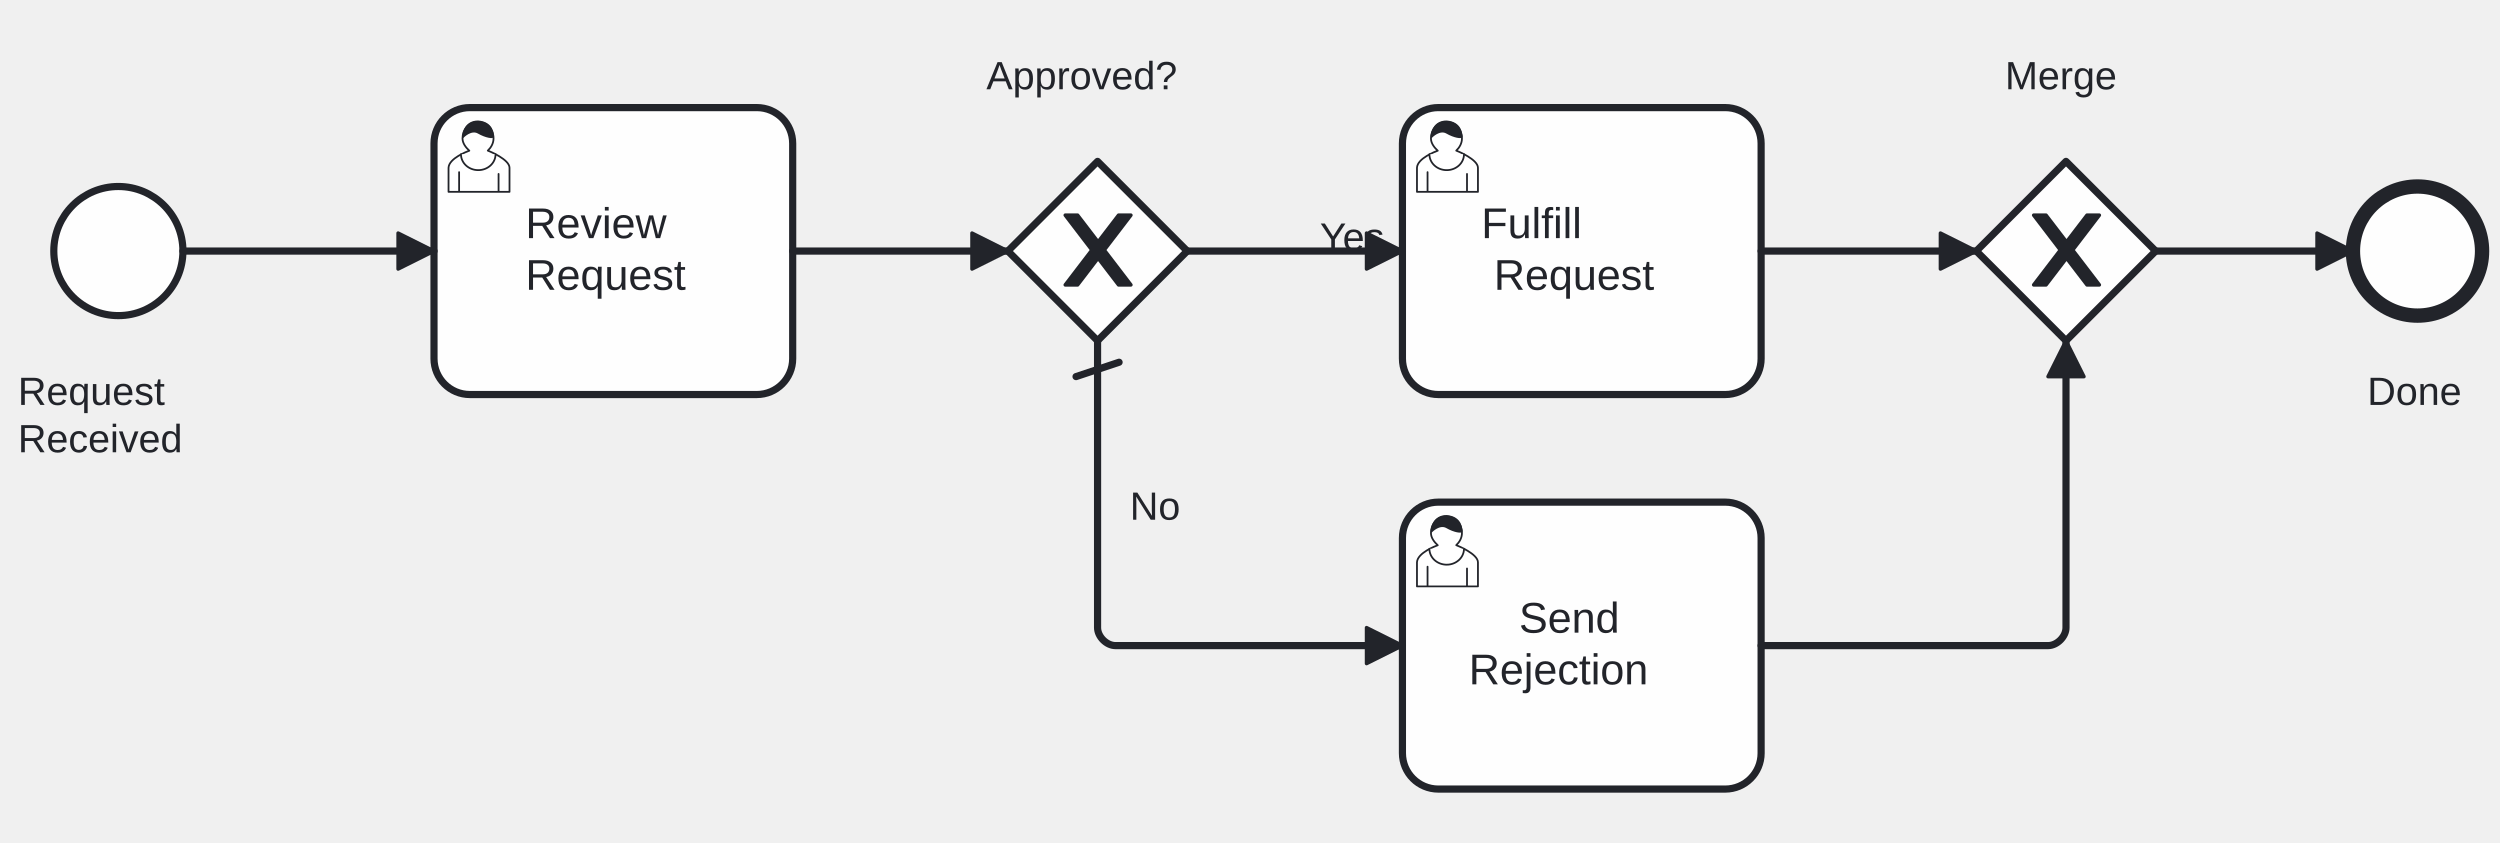
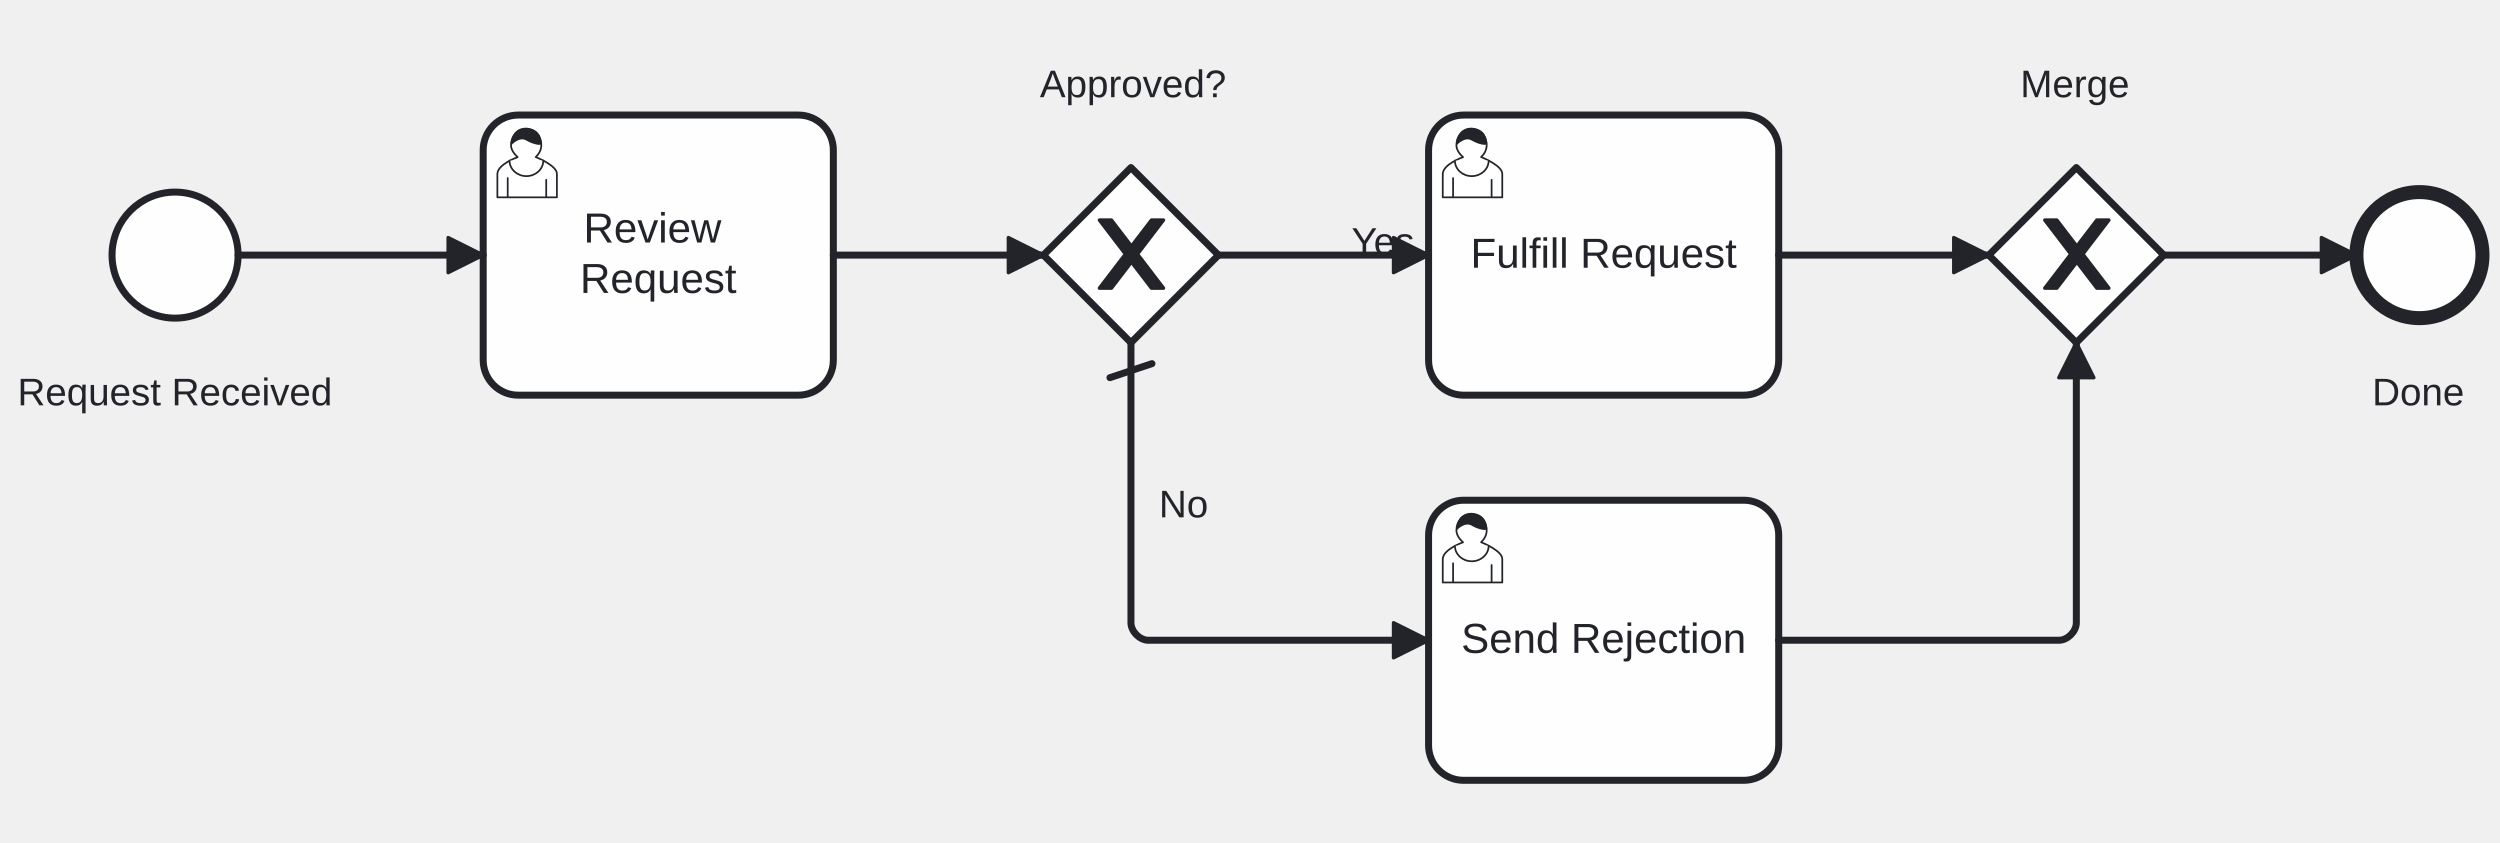
- <svg xmlns="http://www.w3.org/2000/svg" width="875" height="295" viewBox="177 80 697 215" version="1.1">
+ <svg xmlns="http://www.w3.org/2000/svg" width="875" height="295" viewBox="160 80 714 215" version="1.1">
  <g class="djs-group">
    <g class="djs-element djs-shape" data-element-id="Event_0dskcoo" style="display: block;" transform="translate(192, 122)">
      <g class="djs-visual">
        <circle cx="18" cy="18" r="18" style="stroke-linecap: round; stroke-linejoin: round; stroke: hsl(225, 10%, 15%); stroke-width: 2px; fill: white; fill-opacity: 0.95;" />
      </g>
      <rect style="fill: none; stroke-opacity: 0; stroke: white; stroke-width: 15px;" class="djs-hit djs-hit-all" x="0" y="0" width="36" height="36" />
      <circle cx="18" cy="18" r="23" style="fill: none;" class="djs-outline" />
    </g>
  </g>
  <g class="djs-group">
    <g class="djs-element djs-shape" data-element-id="Activity_1a279je" style="display: block;" transform="translate(298, 100)">
      <g class="djs-visual">
        <rect x="0" y="0" width="100" height="80" rx="10" ry="10" style="stroke-linecap: round; stroke-linejoin: round; stroke: hsl(225, 10%, 15%); stroke-width: 2px; fill: white; fill-opacity: 0.95;" />
        <text style="font-family: Arial, sans-serif; font-size: 12px; font-weight: normal; fill: hsl(225, 10%, 15%);" lineHeight="1.2" class="djs-label">
-           <tspan x="25.5" y="36.4">Review </tspan>
-           <tspan x="25.5" y="50.8">Request</tspan>
+           <tspan x="28.664" y="36.4">Review </tspan>
+           <tspan x="27.656" y="50.8">Request</tspan>
        </text>
        <path style="fill: white; stroke-linecap: round; stroke-linejoin: round; stroke: hsl(225, 10%, 15%); stroke-width: 0.5px;" d="m 15,12 c 0.909,-0.845 1.594,-2.049 1.594,-3.385 0,-2.554 -1.805,-4.622 -4.357,-4.622 -2.552,0 -4.288,2.068 -4.288,4.622 0,1.348 0.974,2.562 1.896,3.405 -0.529,0.187 -5.669,2.097 -5.794,4.756 v 6.718 h 17 v -6.718 c 0,-2.298 -5.528,-4.595 -6.051,-4.776 zm -8,6 l 0,5.5 m 11,0 l 0,-5" />
        <path style="fill: white; stroke-linecap: round; stroke-linejoin: round; stroke: hsl(225, 10%, 15%); stroke-width: 0.5px;" d="m 15,12 m 2.162,1.009 c 0,2.447 -2.158,4.431 -4.821,4.431 -2.665,0 -4.822,-1.981 -4.822,-4.431 " />
        <path style="fill: hsl(225, 10%, 15%); stroke-linecap: round; stroke-linejoin: round; stroke: hsl(225, 10%, 15%); stroke-width: 0.5px;" d="m 15,12 m -6.9,-3.80 c 0,0 2.251,-2.358 4.274,-1.177 2.024,1.181 4.221,1.537 4.124,0.965 -0.098,-0.57 -0.117,-3.791 -4.191,-4.136 -3.575,0.001 -4.208,3.367 -4.207,4.348 z" />
      </g>
      <rect style="fill: none; stroke-opacity: 0; stroke: white; stroke-width: 15px;" class="djs-hit djs-hit-all" x="0" y="0" width="100" height="80" />
      <rect x="-5" y="-5" rx="14" width="110" height="90" style="fill: none;" class="djs-outline" />
    </g>
  </g>
  <g class="djs-group">
    <g class="djs-element djs-shape" data-element-id="Gateway_0jdocql" style="display: block;" transform="translate(458, 115)">
      <g class="djs-visual">
        <polygon style="stroke-linecap: round; stroke-linejoin: round; stroke: hsl(225, 10%, 15%); stroke-width: 2px; fill: white; fill-opacity: 0.95;" points="25,0 50,25 25,50 0,25" />
        <path style="fill: hsl(225, 10%, 15%); stroke-linecap: round; stroke-linejoin: round; stroke: hsl(225, 10%, 15%); stroke-width: 1px;" d="m 16,15 7.429,9.714 -7.429,9.714 3.429,0 5.714,-7.464 5.714,7.464 3.429,0 -7.429,-9.714 7.429,-9.714 -3.429,0 -5.714,7.464 -5.714,-7.464 -3.429,0 z" />
      </g>
      <rect style="fill: none; stroke-opacity: 0; stroke: white; stroke-width: 15px;" class="djs-hit djs-hit-all" x="0" y="0" width="50" height="50" />
      <rect style="transform-box: fill-box; transform: rotate(45deg); transform-origin: center; fill: none;" x="2" y="2" rx="4" width="46" height="46" class="djs-outline" />
    </g>
  </g>
  <g class="djs-group">
    <g class="djs-element djs-shape" data-element-id="Gateway_1hd85cz" style="display: block;" transform="translate(728, 115)">
      <g class="djs-visual">
        <polygon style="stroke-linecap: round; stroke-linejoin: round; stroke: hsl(225, 10%, 15%); stroke-width: 2px; fill: white; fill-opacity: 0.95;" points="25,0 50,25 25,50 0,25" />
        <path style="fill: hsl(225, 10%, 15%); stroke-linecap: round; stroke-linejoin: round; stroke: hsl(225, 10%, 15%); stroke-width: 1px;" d="m 16,15 7.429,9.714 -7.429,9.714 3.429,0 5.714,-7.464 5.714,7.464 3.429,0 -7.429,-9.714 7.429,-9.714 -3.429,0 -5.714,7.464 -5.714,-7.464 -3.429,0 z" />
      </g>
      <rect style="fill: none; stroke-opacity: 0; stroke: white; stroke-width: 15px;" class="djs-hit djs-hit-all" x="0" y="0" width="50" height="50" />
      <rect style="transform-box: fill-box; transform: rotate(45deg); transform-origin: center; fill: none;" x="2" y="2" rx="4" width="46" height="46" class="djs-outline" />
    </g>
  </g>
  <g class="djs-group">
    <g class="djs-element djs-shape" data-element-id="Event_0a768vd" style="display: block;" transform="translate(833, 122)">
      <g class="djs-visual">
        <circle cx="18" cy="18" r="18" style="stroke-linecap: round; stroke-linejoin: round; stroke: hsl(225, 10%, 15%); stroke-width: 4px; fill: white; fill-opacity: 0.95;" />
      </g>
      <rect style="fill: none; stroke-opacity: 0; stroke: white; stroke-width: 15px;" class="djs-hit djs-hit-all" x="0" y="0" width="36" height="36" />
      <circle cx="18" cy="18" r="24" style="fill: none;" class="djs-outline" />
    </g>
  </g>
  <g class="djs-group">
    <g class="djs-element djs-shape" data-element-id="Activity_1ra1cd4" style="display: block;" transform="translate(568, 100)">
      <g class="djs-visual">
        <rect x="0" y="0" width="100" height="80" rx="10" ry="10" style="stroke-linecap: round; stroke-linejoin: round; stroke: hsl(225, 10%, 15%); stroke-width: 2px; fill: white; fill-opacity: 0.95;" />
        <text style="font-family: Arial, sans-serif; font-size: 12px; font-weight: normal; fill: hsl(225, 10%, 15%);" lineHeight="1.2" class="djs-label">
-           <tspan x="22" y="36.4">Fulfill </tspan>
-           <tspan x="25.5" y="50.8">Request</tspan>
+           <tspan x="11.99" y="43.6">Fulfill Request</tspan>
        </text>
        <path style="fill: white; stroke-linecap: round; stroke-linejoin: round; stroke: hsl(225, 10%, 15%); stroke-width: 0.5px;" d="m 15,12 c 0.909,-0.845 1.594,-2.049 1.594,-3.385 0,-2.554 -1.805,-4.622 -4.357,-4.622 -2.552,0 -4.288,2.068 -4.288,4.622 0,1.348 0.974,2.562 1.896,3.405 -0.529,0.187 -5.669,2.097 -5.794,4.756 v 6.718 h 17 v -6.718 c 0,-2.298 -5.528,-4.595 -6.051,-4.776 zm -8,6 l 0,5.5 m 11,0 l 0,-5" />
        <path style="fill: white; stroke-linecap: round; stroke-linejoin: round; stroke: hsl(225, 10%, 15%); stroke-width: 0.5px;" d="m 15,12 m 2.162,1.009 c 0,2.447 -2.158,4.431 -4.821,4.431 -2.665,0 -4.822,-1.981 -4.822,-4.431 " />
        <path style="fill: hsl(225, 10%, 15%); stroke-linecap: round; stroke-linejoin: round; stroke: hsl(225, 10%, 15%); stroke-width: 0.5px;" d="m 15,12 m -6.9,-3.80 c 0,0 2.251,-2.358 4.274,-1.177 2.024,1.181 4.221,1.537 4.124,0.965 -0.098,-0.57 -0.117,-3.791 -4.191,-4.136 -3.575,0.001 -4.208,3.367 -4.207,4.348 z" />
      </g>
      <rect style="fill: none; stroke-opacity: 0; stroke: white; stroke-width: 15px;" class="djs-hit djs-hit-all" x="0" y="0" width="100" height="80" />
      <rect x="-5" y="-5" rx="14" width="110" height="90" style="fill: none;" class="djs-outline" />
    </g>
  </g>
  <g class="djs-group">
    <g class="djs-element djs-shape" data-element-id="Activity_0ryvb1v" style="display: block;" transform="translate(568, 210)">
      <g class="djs-visual">
        <rect x="0" y="0" width="100" height="80" rx="10" ry="10" style="stroke-linecap: round; stroke-linejoin: round; stroke: hsl(225, 10%, 15%); stroke-width: 2px; fill: white; fill-opacity: 0.95;" />
        <text style="font-family: Arial, sans-serif; font-size: 12px; font-weight: normal; fill: hsl(225, 10%, 15%);" lineHeight="1.2" class="djs-label">
-           <tspan x="32.5" y="36.4">Send </tspan>
-           <tspan x="18.5" y="50.8">Rejection</tspan>
+           <tspan x="9.314" y="43.6">Send Rejection</tspan>
        </text>
        <path style="fill: white; stroke-linecap: round; stroke-linejoin: round; stroke: hsl(225, 10%, 15%); stroke-width: 0.5px;" d="m 15,12 c 0.909,-0.845 1.594,-2.049 1.594,-3.385 0,-2.554 -1.805,-4.622 -4.357,-4.622 -2.552,0 -4.288,2.068 -4.288,4.622 0,1.348 0.974,2.562 1.896,3.405 -0.529,0.187 -5.669,2.097 -5.794,4.756 v 6.718 h 17 v -6.718 c 0,-2.298 -5.528,-4.595 -6.051,-4.776 zm -8,6 l 0,5.5 m 11,0 l 0,-5" />
        <path style="fill: white; stroke-linecap: round; stroke-linejoin: round; stroke: hsl(225, 10%, 15%); stroke-width: 0.5px;" d="m 15,12 m 2.162,1.009 c 0,2.447 -2.158,4.431 -4.821,4.431 -2.665,0 -4.822,-1.981 -4.822,-4.431 " />
        <path style="fill: hsl(225, 10%, 15%); stroke-linecap: round; stroke-linejoin: round; stroke: hsl(225, 10%, 15%); stroke-width: 0.5px;" d="m 15,12 m -6.9,-3.80 c 0,0 2.251,-2.358 4.274,-1.177 2.024,1.181 4.221,1.537 4.124,0.965 -0.098,-0.57 -0.117,-3.791 -4.191,-4.136 -3.575,0.001 -4.208,3.367 -4.207,4.348 z" />
      </g>
      <rect style="fill: none; stroke-opacity: 0; stroke: white; stroke-width: 15px;" class="djs-hit djs-hit-all" x="0" y="0" width="100" height="80" />
      <rect x="-5" y="-5" rx="14" width="110" height="90" style="fill: none;" class="djs-outline" />
    </g>
  </g>
  <g class="djs-group">
    <g class="djs-element djs-connection" data-element-id="Flow_0tql777" style="display: block;">
      <g class="djs-visual">
        <defs>
-           <marker id="marker-dwac29yr74zki4voiq5q6fedy" viewBox="0 0 20 20" refX="11" refY="10" markerWidth="10" markerHeight="10" orient="auto">
-             <path d="M 1 5 L 11 10 L 1 15 Z" style="stroke-linecap: round; stroke-linejoin: round; stroke: hsl(225, 10%, 15%); stroke-width: 1px; fill: hsl(225, 10%, 15%);" />
-           </marker>
-         </defs>
-         <path style="fill: none; stroke-linecap: round; stroke-linejoin: round; stroke: hsl(225, 10%, 15%); stroke-width: 2px; marker-end: url(#marker-dwac29yr74zki4voiq5q6fedy);" data-corner-radius="5" d="M228,140L298,140" />
+           <marker id="marker-d0sn70thy0pwix1fsn8xogphn" viewBox="0 0 20 20" refX="11" refY="10" markerWidth="10" markerHeight="10" orient="auto">
+             <path d="M 1 5 L 11 10 L 1 15 Z" style="stroke-linecap: round; stroke-linejoin: round; stroke: hsl(225, 10%, 15%); stroke-width: 1px; fill: hsl(225, 10%, 15%);" />
+           </marker>
+         </defs>
+         <path style="fill: none; stroke-linecap: round; stroke-linejoin: round; stroke: hsl(225, 10%, 15%); stroke-width: 2px; marker-end: url(#marker-d0sn70thy0pwix1fsn8xogphn);" data-corner-radius="5" d="M228,140L298,140" />
      </g>
      <path d="M228,140L298,140" style="fill: none; stroke-opacity: 0; stroke: white; stroke-width: 15px;" class="djs-hit djs-hit-stroke" />
      <rect x="223" y="135" rx="4" width="80" height="10" style="fill: none;" class="djs-outline" />
    </g>
  </g>
  <g class="djs-group">
    <g class="djs-element djs-connection" data-element-id="Flow_1vd4vzj" style="display: block;">
      <g class="djs-visual">
        <defs>
-           <marker id="marker-97oeoe1ylu2cdabde4f48a4va" viewBox="0 0 20 20" refX="11" refY="10" markerWidth="10" markerHeight="10" orient="auto">
-             <path d="M 1 5 L 11 10 L 1 15 Z" style="stroke-linecap: round; stroke-linejoin: round; stroke: hsl(225, 10%, 15%); stroke-width: 1px; fill: hsl(225, 10%, 15%);" />
-           </marker>
-         </defs>
-         <path style="fill: none; stroke-linecap: round; stroke-linejoin: round; stroke: hsl(225, 10%, 15%); stroke-width: 2px; marker-end: url(#marker-97oeoe1ylu2cdabde4f48a4va);" data-corner-radius="5" d="M508,140L568,140" />
+           <marker id="marker-9zfqik0msjc5odx7tehkghqk0" viewBox="0 0 20 20" refX="11" refY="10" markerWidth="10" markerHeight="10" orient="auto">
+             <path d="M 1 5 L 11 10 L 1 15 Z" style="stroke-linecap: round; stroke-linejoin: round; stroke: hsl(225, 10%, 15%); stroke-width: 1px; fill: hsl(225, 10%, 15%);" />
+           </marker>
+         </defs>
+         <path style="fill: none; stroke-linecap: round; stroke-linejoin: round; stroke: hsl(225, 10%, 15%); stroke-width: 2px; marker-end: url(#marker-9zfqik0msjc5odx7tehkghqk0);" data-corner-radius="5" d="M508,140L568,140" />
      </g>
      <path d="M508,140L568,140" style="fill: none; stroke-opacity: 0; stroke: white; stroke-width: 15px;" class="djs-hit djs-hit-stroke" />
      <rect x="503" y="135" rx="4" width="70" height="10" style="fill: none;" class="djs-outline" />
    </g>
  </g>
  <g class="djs-group">
    <g class="djs-element djs-connection" data-element-id="Flow_109need" style="display: block;">
      <g class="djs-visual">
        <defs>
-           <marker id="marker-cptkpzpav9kq8p3qo4165xgwx" viewBox="0 0 20 20" refX="11" refY="10" markerWidth="10" markerHeight="10" orient="auto">
-             <path d="M 1 5 L 11 10 L 1 15 Z" style="stroke-linecap: round; stroke-linejoin: round; stroke: hsl(225, 10%, 15%); stroke-width: 1px; fill: hsl(225, 10%, 15%);" />
-           </marker>
-         </defs>
-         <path style="fill: none; stroke-linecap: round; stroke-linejoin: round; stroke: hsl(225, 10%, 15%); stroke-width: 2px; marker-end: url(#marker-cptkpzpav9kq8p3qo4165xgwx);" data-corner-radius="5" d="M668,140L728,140" />
+           <marker id="marker-cr7j5begmw4t6mthl44tf8s7p" viewBox="0 0 20 20" refX="11" refY="10" markerWidth="10" markerHeight="10" orient="auto">
+             <path d="M 1 5 L 11 10 L 1 15 Z" style="stroke-linecap: round; stroke-linejoin: round; stroke: hsl(225, 10%, 15%); stroke-width: 1px; fill: hsl(225, 10%, 15%);" />
+           </marker>
+         </defs>
+         <path style="fill: none; stroke-linecap: round; stroke-linejoin: round; stroke: hsl(225, 10%, 15%); stroke-width: 2px; marker-end: url(#marker-cr7j5begmw4t6mthl44tf8s7p);" data-corner-radius="5" d="M668,140L728,140" />
      </g>
      <path d="M668,140L728,140" style="fill: none; stroke-opacity: 0; stroke: white; stroke-width: 15px;" class="djs-hit djs-hit-stroke" />
      <rect x="663" y="135" rx="4" width="70" height="10" style="fill: none;" class="djs-outline" />
    </g>
  </g>
  <g class="djs-group">
    <g class="djs-element djs-connection" data-element-id="Flow_1juidsl" style="display: block;">
      <g class="djs-visual">
        <defs>
-           <marker id="marker-ctq379jdqlhhz34s3jlfpszs3" viewBox="0 0 20 20" refX="11" refY="10" markerWidth="10" markerHeight="10" orient="auto">
-             <path d="M 1 5 L 11 10 L 1 15 Z" style="stroke-linecap: round; stroke-linejoin: round; stroke: hsl(225, 10%, 15%); stroke-width: 1px; fill: hsl(225, 10%, 15%);" />
-           </marker>
-         </defs>
-         <path style="fill: none; stroke-linecap: round; stroke-linejoin: round; stroke: hsl(225, 10%, 15%); stroke-width: 2px; marker-end: url(#marker-ctq379jdqlhhz34s3jlfpszs3);" data-corner-radius="5" d="M778,140L833,140" />
+           <marker id="marker-ers5cjui932l7g26pglulq1ll" viewBox="0 0 20 20" refX="11" refY="10" markerWidth="10" markerHeight="10" orient="auto">
+             <path d="M 1 5 L 11 10 L 1 15 Z" style="stroke-linecap: round; stroke-linejoin: round; stroke: hsl(225, 10%, 15%); stroke-width: 1px; fill: hsl(225, 10%, 15%);" />
+           </marker>
+         </defs>
+         <path style="fill: none; stroke-linecap: round; stroke-linejoin: round; stroke: hsl(225, 10%, 15%); stroke-width: 2px; marker-end: url(#marker-ers5cjui932l7g26pglulq1ll);" data-corner-radius="5" d="M778,140L833,140" />
      </g>
      <path d="M778,140L833,140" style="fill: none; stroke-opacity: 0; stroke: white; stroke-width: 15px;" class="djs-hit djs-hit-stroke" />
      <rect x="773" y="135" rx="4" width="65" height="10" style="fill: none;" class="djs-outline" />
    </g>
  </g>
  <g class="djs-group">
    <g class="djs-element djs-connection" data-element-id="Flow_0pkj4i7" style="display: block;">
      <g class="djs-visual">
        <defs>
-           <marker id="marker-e3jtfdd70y4qv01v7qdzfxljk" viewBox="0 0 20 20" refX="11" refY="10" markerWidth="10" markerHeight="10" orient="auto">
-             <path d="M 1 5 L 11 10 L 1 15 Z" style="stroke-linecap: round; stroke-linejoin: round; stroke: hsl(225, 10%, 15%); stroke-width: 1px; fill: hsl(225, 10%, 15%);" />
-           </marker>
-           <marker id="marker-bguhjl6bnmo2f8301qfsgt5c5" viewBox="0 0 20 20" refX="0" refY="10" markerWidth="10" markerHeight="10" orient="auto">
+           <marker id="marker-9kwcgssopdxfiei9l5id8p81k" viewBox="0 0 20 20" refX="11" refY="10" markerWidth="10" markerHeight="10" orient="auto">
+             <path d="M 1 5 L 11 10 L 1 15 Z" style="stroke-linecap: round; stroke-linejoin: round; stroke: hsl(225, 10%, 15%); stroke-width: 1px; fill: hsl(225, 10%, 15%);" />
+           </marker>
+           <marker id="marker-db2c63cxt2ohg486jyr1ysn9p" viewBox="0 0 20 20" refX="0" refY="10" markerWidth="10" markerHeight="10" orient="auto">
            <path d="M 6 4 L 10 16" style="stroke-linecap: round; stroke-linejoin: round; stroke: hsl(225, 10%, 15%); stroke-width: 2px; fill: none;" />
          </marker>
        </defs>
-         <path style="fill: none; stroke-linecap: round; stroke-linejoin: round; stroke: hsl(225, 10%, 15%); stroke-width: 2px; marker-end: url(#marker-e3jtfdd70y4qv01v7qdzfxljk); marker-start: url(#marker-bguhjl6bnmo2f8301qfsgt5c5);" data-corner-radius="5" d="M483,165L483,245C483,247.5,485.5,250,488,250L568,250" />
+         <path style="fill: none; stroke-linecap: round; stroke-linejoin: round; stroke: hsl(225, 10%, 15%); stroke-width: 2px; marker-end: url(#marker-9kwcgssopdxfiei9l5id8p81k); marker-start: url(#marker-db2c63cxt2ohg486jyr1ysn9p);" data-corner-radius="5" d="M483,165L483,245C483,247.5,485.5,250,488,250L568,250" />
      </g>
      <path d="M483,165L483,250L568,250" style="fill: none; stroke-opacity: 0; stroke: white; stroke-width: 15px;" class="djs-hit djs-hit-stroke" />
      <rect x="478" y="160" rx="4" width="95" height="95" style="fill: none;" class="djs-outline" />
    </g>
  </g>
  <g class="djs-group">
    <g class="djs-element djs-connection" data-element-id="Flow_1mt6667" style="display: block;">
      <g class="djs-visual">
        <defs>
-           <marker id="marker-dqwpluhlhbmydg03znimcmudz" viewBox="0 0 20 20" refX="11" refY="10" markerWidth="10" markerHeight="10" orient="auto">
-             <path d="M 1 5 L 11 10 L 1 15 Z" style="stroke-linecap: round; stroke-linejoin: round; stroke: hsl(225, 10%, 15%); stroke-width: 1px; fill: hsl(225, 10%, 15%);" />
-           </marker>
-         </defs>
-         <path style="fill: none; stroke-linecap: round; stroke-linejoin: round; stroke: hsl(225, 10%, 15%); stroke-width: 2px; marker-end: url(#marker-dqwpluhlhbmydg03znimcmudz);" data-corner-radius="5" d="M668,250L748,250C750.5,250,753,247.5,753,245L753,165" />
+           <marker id="marker-ezs8g3n9t5tt6i5d0tstv3bb3" viewBox="0 0 20 20" refX="11" refY="10" markerWidth="10" markerHeight="10" orient="auto">
+             <path d="M 1 5 L 11 10 L 1 15 Z" style="stroke-linecap: round; stroke-linejoin: round; stroke: hsl(225, 10%, 15%); stroke-width: 1px; fill: hsl(225, 10%, 15%);" />
+           </marker>
+         </defs>
+         <path style="fill: none; stroke-linecap: round; stroke-linejoin: round; stroke: hsl(225, 10%, 15%); stroke-width: 2px; marker-end: url(#marker-ezs8g3n9t5tt6i5d0tstv3bb3);" data-corner-radius="5" d="M668,250L748,250C750.5,250,753,247.5,753,245L753,165" />
      </g>
      <path d="M668,250L753,250L753,165" style="fill: none; stroke-opacity: 0; stroke: white; stroke-width: 15px;" class="djs-hit djs-hit-stroke" />
      <rect x="663" y="160" rx="4" width="95" height="95" style="fill: none;" class="djs-outline" />
    </g>
  </g>
  <g class="djs-group">
    <g class="djs-element djs-connection" data-element-id="Flow_0uy0kub" style="display: block;">
      <g class="djs-visual">
        <defs>
-           <marker id="marker-6zu53vwtm77emk4tcsdaju73a" viewBox="0 0 20 20" refX="11" refY="10" markerWidth="10" markerHeight="10" orient="auto">
-             <path d="M 1 5 L 11 10 L 1 15 Z" style="stroke-linecap: round; stroke-linejoin: round; stroke: hsl(225, 10%, 15%); stroke-width: 1px; fill: hsl(225, 10%, 15%);" />
-           </marker>
-         </defs>
-         <path style="fill: none; stroke-linecap: round; stroke-linejoin: round; stroke: hsl(225, 10%, 15%); stroke-width: 2px; marker-end: url(#marker-6zu53vwtm77emk4tcsdaju73a);" data-corner-radius="5" d="M398,140L458,140" />
+           <marker id="marker-7xot2ocrtijlclr27pkrc8s1e" viewBox="0 0 20 20" refX="11" refY="10" markerWidth="10" markerHeight="10" orient="auto">
+             <path d="M 1 5 L 11 10 L 1 15 Z" style="stroke-linecap: round; stroke-linejoin: round; stroke: hsl(225, 10%, 15%); stroke-width: 1px; fill: hsl(225, 10%, 15%);" />
+           </marker>
+         </defs>
+         <path style="fill: none; stroke-linecap: round; stroke-linejoin: round; stroke: hsl(225, 10%, 15%); stroke-width: 2px; marker-end: url(#marker-7xot2ocrtijlclr27pkrc8s1e);" data-corner-radius="5" d="M398,140L458,140" />
      </g>
      <path d="M398,140L458,140" style="fill: none; stroke-opacity: 0; stroke: white; stroke-width: 15px;" class="djs-hit djs-hit-stroke" />
      <rect x="393" y="135" rx="4" width="70" height="10" style="fill: none;" class="djs-outline" />
    </g>
  </g>
  <g class="djs-group">
-     <g class="djs-element djs-shape" data-element-id="Gateway_0jdocql_label" style="display: block;" transform="translate(452, 85)">
+     <g class="djs-element djs-shape" data-element-id="Gateway_0jdocql_label" style="display: block;" transform="translate(457, 85)">
      <g class="djs-visual">
        <text style="font-family: Arial, sans-serif; font-size: 11px; font-weight: normal; fill: hsl(225, 10%, 15%);" lineHeight="1.2" class="djs-label">
          <tspan x="0" y="9.9">Approved?</tspan>
        </text>
      </g>
-       <rect style="fill: none; stroke-opacity: 0; stroke: white; stroke-width: 15px;" class="djs-hit djs-hit-all" x="0" y="0" width="63" height="14" />
-       <rect x="-5" y="-5" rx="4" width="73" height="24" style="fill: none;" class="djs-outline" />
-     </g>
-   </g>
-   <g class="djs-group">
-     <g class="djs-element djs-shape" data-element-id="Gateway_1hd85cz_label" style="display: block;" transform="translate(736, 85)">
+       <rect style="fill: none; stroke-opacity: 0; stroke: white; stroke-width: 15px;" class="djs-hit djs-hit-all" x="0" y="0" width="54" height="14" />
+       <rect x="-5" y="-5" rx="4" width="64" height="24" style="fill: none;" class="djs-outline" />
+     </g>
+   </g>
+   <g class="djs-group">
+     <g class="djs-element djs-shape" data-element-id="Gateway_1hd85cz_label" style="display: block;" transform="translate(737, 85)">
      <g class="djs-visual">
        <text style="font-family: Arial, sans-serif; font-size: 11px; font-weight: normal; fill: hsl(225, 10%, 15%);" lineHeight="1.2" class="djs-label">
          <tspan x="0" y="9.9">Merge</tspan>
        </text>
      </g>
-       <rect style="fill: none; stroke-opacity: 0; stroke: white; stroke-width: 15px;" class="djs-hit djs-hit-all" x="0" y="0" width="35" height="14" />
-       <rect x="-5" y="-5" rx="4" width="45" height="24" style="fill: none;" class="djs-outline" />
-     </g>
-   </g>
-   <g class="djs-group">
-     <g class="djs-element djs-shape" data-element-id="Flow_1vd4vzj_label" style="display: block;" transform="translate(545, 130)">
+       <rect style="fill: none; stroke-opacity: 0; stroke: white; stroke-width: 15px;" class="djs-hit djs-hit-all" x="0" y="0" width="32" height="14" />
+       <rect x="-5" y="-5" rx="4" width="42" height="24" style="fill: none;" class="djs-outline" />
+     </g>
+   </g>
+   <g class="djs-group">
+     <g class="djs-element djs-shape" data-element-id="Flow_1vd4vzj_label" style="display: block;" transform="translate(546, 130)">
      <g class="djs-visual">
        <text style="font-family: Arial, sans-serif; font-size: 11px; font-weight: normal; fill: hsl(225, 10%, 15%);" lineHeight="1.2" class="djs-label">
          <tspan x="0" y="9.9">Yes</tspan>
        </text>
      </g>
-       <rect style="fill: none; stroke-opacity: 0; stroke: white; stroke-width: 15px;" class="djs-hit djs-hit-all" x="0" y="0" width="21" height="14" />
-       <rect x="-5" y="-5" rx="4" width="31" height="24" style="fill: none;" class="djs-outline" />
-     </g>
-   </g>
-   <g class="djs-group">
-     <g class="djs-element djs-shape" data-element-id="Flow_0pkj4i7_label" style="display: block;" transform="translate(492, 205)">
+       <rect style="fill: none; stroke-opacity: 0; stroke: white; stroke-width: 15px;" class="djs-hit djs-hit-all" x="0" y="0" width="19" height="14" />
+       <rect x="-5" y="-5" rx="4" width="29" height="24" style="fill: none;" class="djs-outline" />
+     </g>
+   </g>
+   <g class="djs-group">
+     <g class="djs-element djs-shape" data-element-id="Flow_0pkj4i7_label" style="display: block;" transform="translate(491, 205)">
      <g class="djs-visual">
        <text style="font-family: Arial, sans-serif; font-size: 11px; font-weight: normal; fill: hsl(225, 10%, 15%);" lineHeight="1.2" class="djs-label">
          <tspan x="0" y="9.9">No</tspan>
        </text>
      </g>
-       <rect style="fill: none; stroke-opacity: 0; stroke: white; stroke-width: 15px;" class="djs-hit djs-hit-all" x="0" y="0" width="14" height="14" />
-       <rect x="-5" y="-5" rx="4" width="24" height="24" style="fill: none;" class="djs-outline" />
-     </g>
-   </g>
-   <g class="djs-group">
-     <g class="djs-element djs-shape" data-element-id="Event_0dskcoo_label" style="display: block;" transform="translate(182, 173)">
-       <g class="djs-visual">
-         <text style="font-family: Arial, sans-serif; font-size: 11px; font-weight: normal; fill: hsl(225, 10%, 15%);" lineHeight="1.2" class="djs-label">
-           <tspan x="0" y="9.9">Request </tspan>
-           <tspan x="0" y="23.1">Received</tspan>
-         </text>
-       </g>
-       <rect style="fill: none; stroke-opacity: 0; stroke: white; stroke-width: 15px;" class="djs-hit djs-hit-all" x="0" y="0" width="56" height="27" />
-       <rect x="-5" y="-5" rx="4" width="66" height="37" style="fill: none;" class="djs-outline" />
-     </g>
-   </g>
-   <g class="djs-group">
-     <g class="djs-element djs-shape" data-element-id="Event_0a768vd_label" style="display: block;" transform="translate(837, 173)">
+       <rect style="fill: none; stroke-opacity: 0; stroke: white; stroke-width: 15px;" class="djs-hit djs-hit-all" x="0" y="0" width="15" height="14" />
+       <rect x="-5" y="-5" rx="4" width="25" height="24" style="fill: none;" class="djs-outline" />
+     </g>
+   </g>
+   <g class="djs-group">
+     <g class="djs-element djs-shape" data-element-id="Event_0dskcoo_label" style="display: block;" transform="translate(165, 173)">
+       <g class="djs-visual">
+         <text style="font-family: Arial, sans-serif; font-size: 11px; font-weight: normal; fill: hsl(225, 10%, 15%);" lineHeight="1.2" class="djs-label">
+           <tspan x="0" y="9.9">Request Received</tspan>
+         </text>
+       </g>
+       <rect style="fill: none; stroke-opacity: 0; stroke: white; stroke-width: 15px;" class="djs-hit djs-hit-all" x="0" y="0" width="90" height="14" />
+       <rect x="-5" y="-5" rx="4" width="100" height="24" style="fill: none;" class="djs-outline" />
+     </g>
+   </g>
+   <g class="djs-group">
+     <g class="djs-element djs-shape" data-element-id="Event_0a768vd_label" style="display: block;" transform="translate(837.5, 173)">
      <g class="djs-visual">
        <text style="font-family: Arial, sans-serif; font-size: 11px; font-weight: normal; fill: hsl(225, 10%, 15%);" lineHeight="1.2" class="djs-label">
          <tspan x="0" y="9.9">Done</tspan>
        </text>
      </g>
-       <rect style="fill: none; stroke-opacity: 0; stroke: white; stroke-width: 15px;" class="djs-hit djs-hit-all" x="0" y="0" width="28" height="14" />
-       <rect x="-5" y="-5" rx="4" width="38" height="24" style="fill: none;" class="djs-outline" />
+       <rect style="fill: none; stroke-opacity: 0; stroke: white; stroke-width: 15px;" class="djs-hit djs-hit-all" x="0" y="0" width="27" height="14" />
+       <rect x="-5" y="-5" rx="4" width="37" height="24" style="fill: none;" class="djs-outline" />
    </g>
  </g>
</svg>
